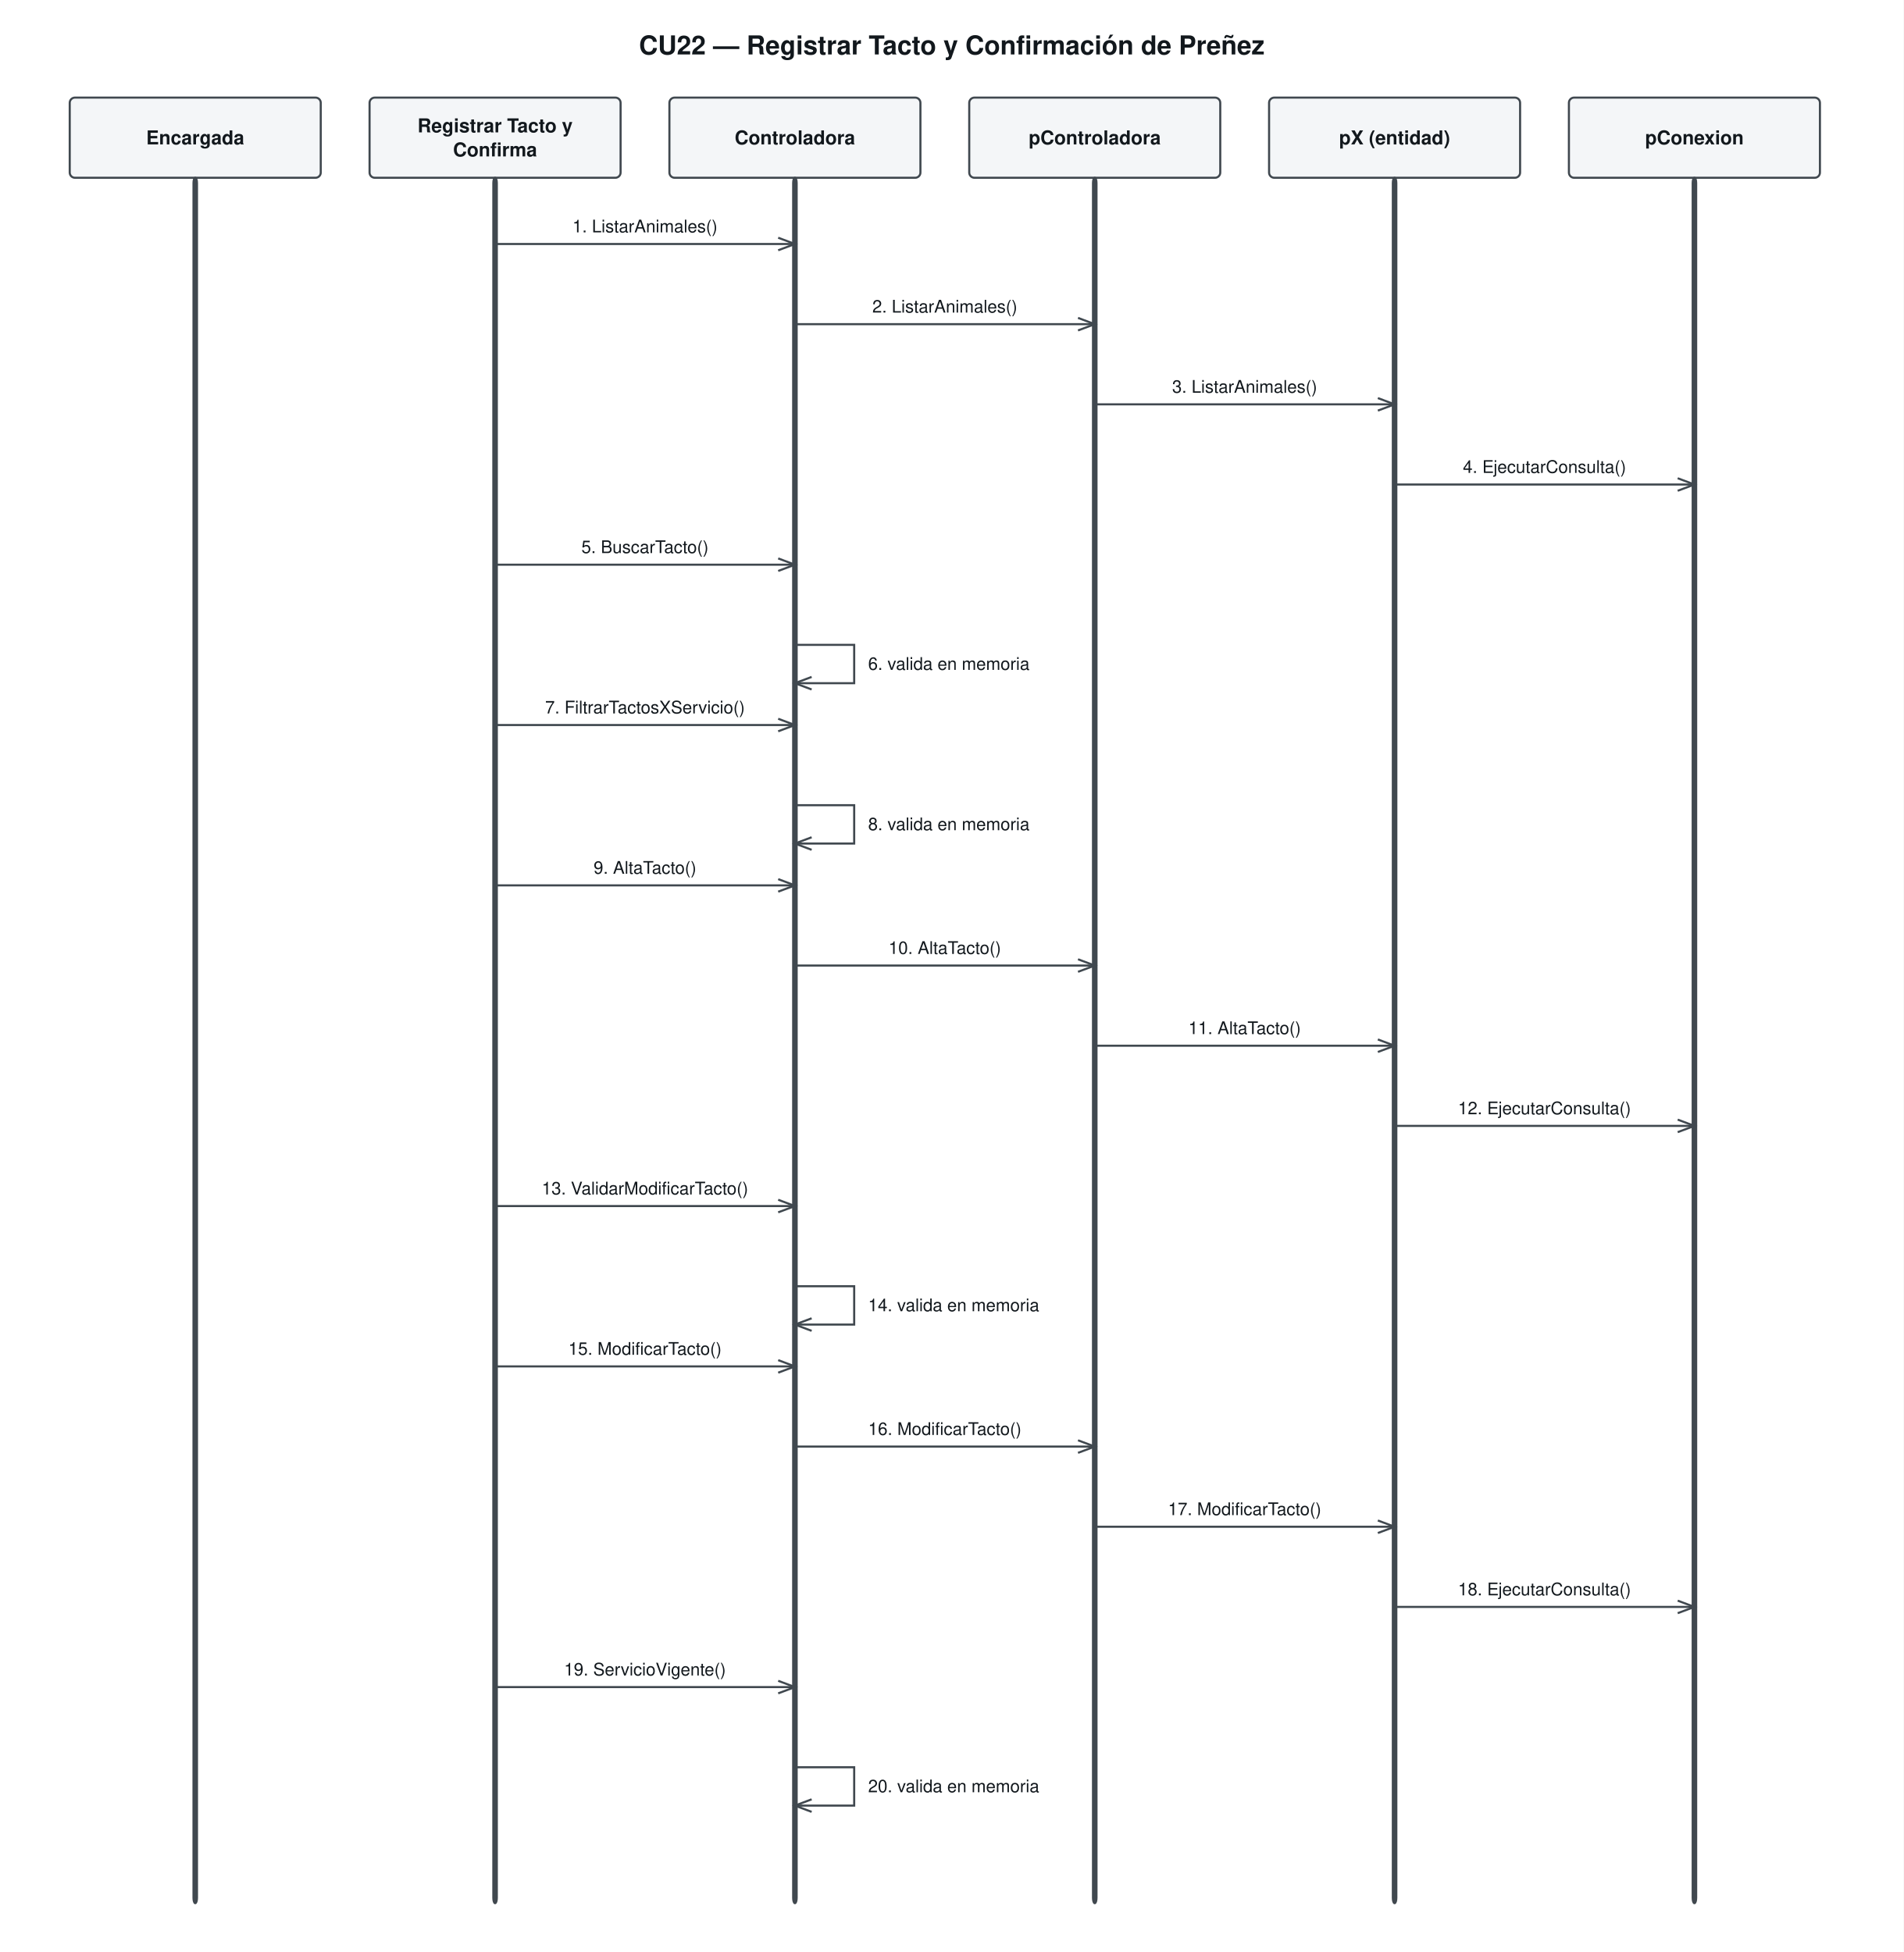
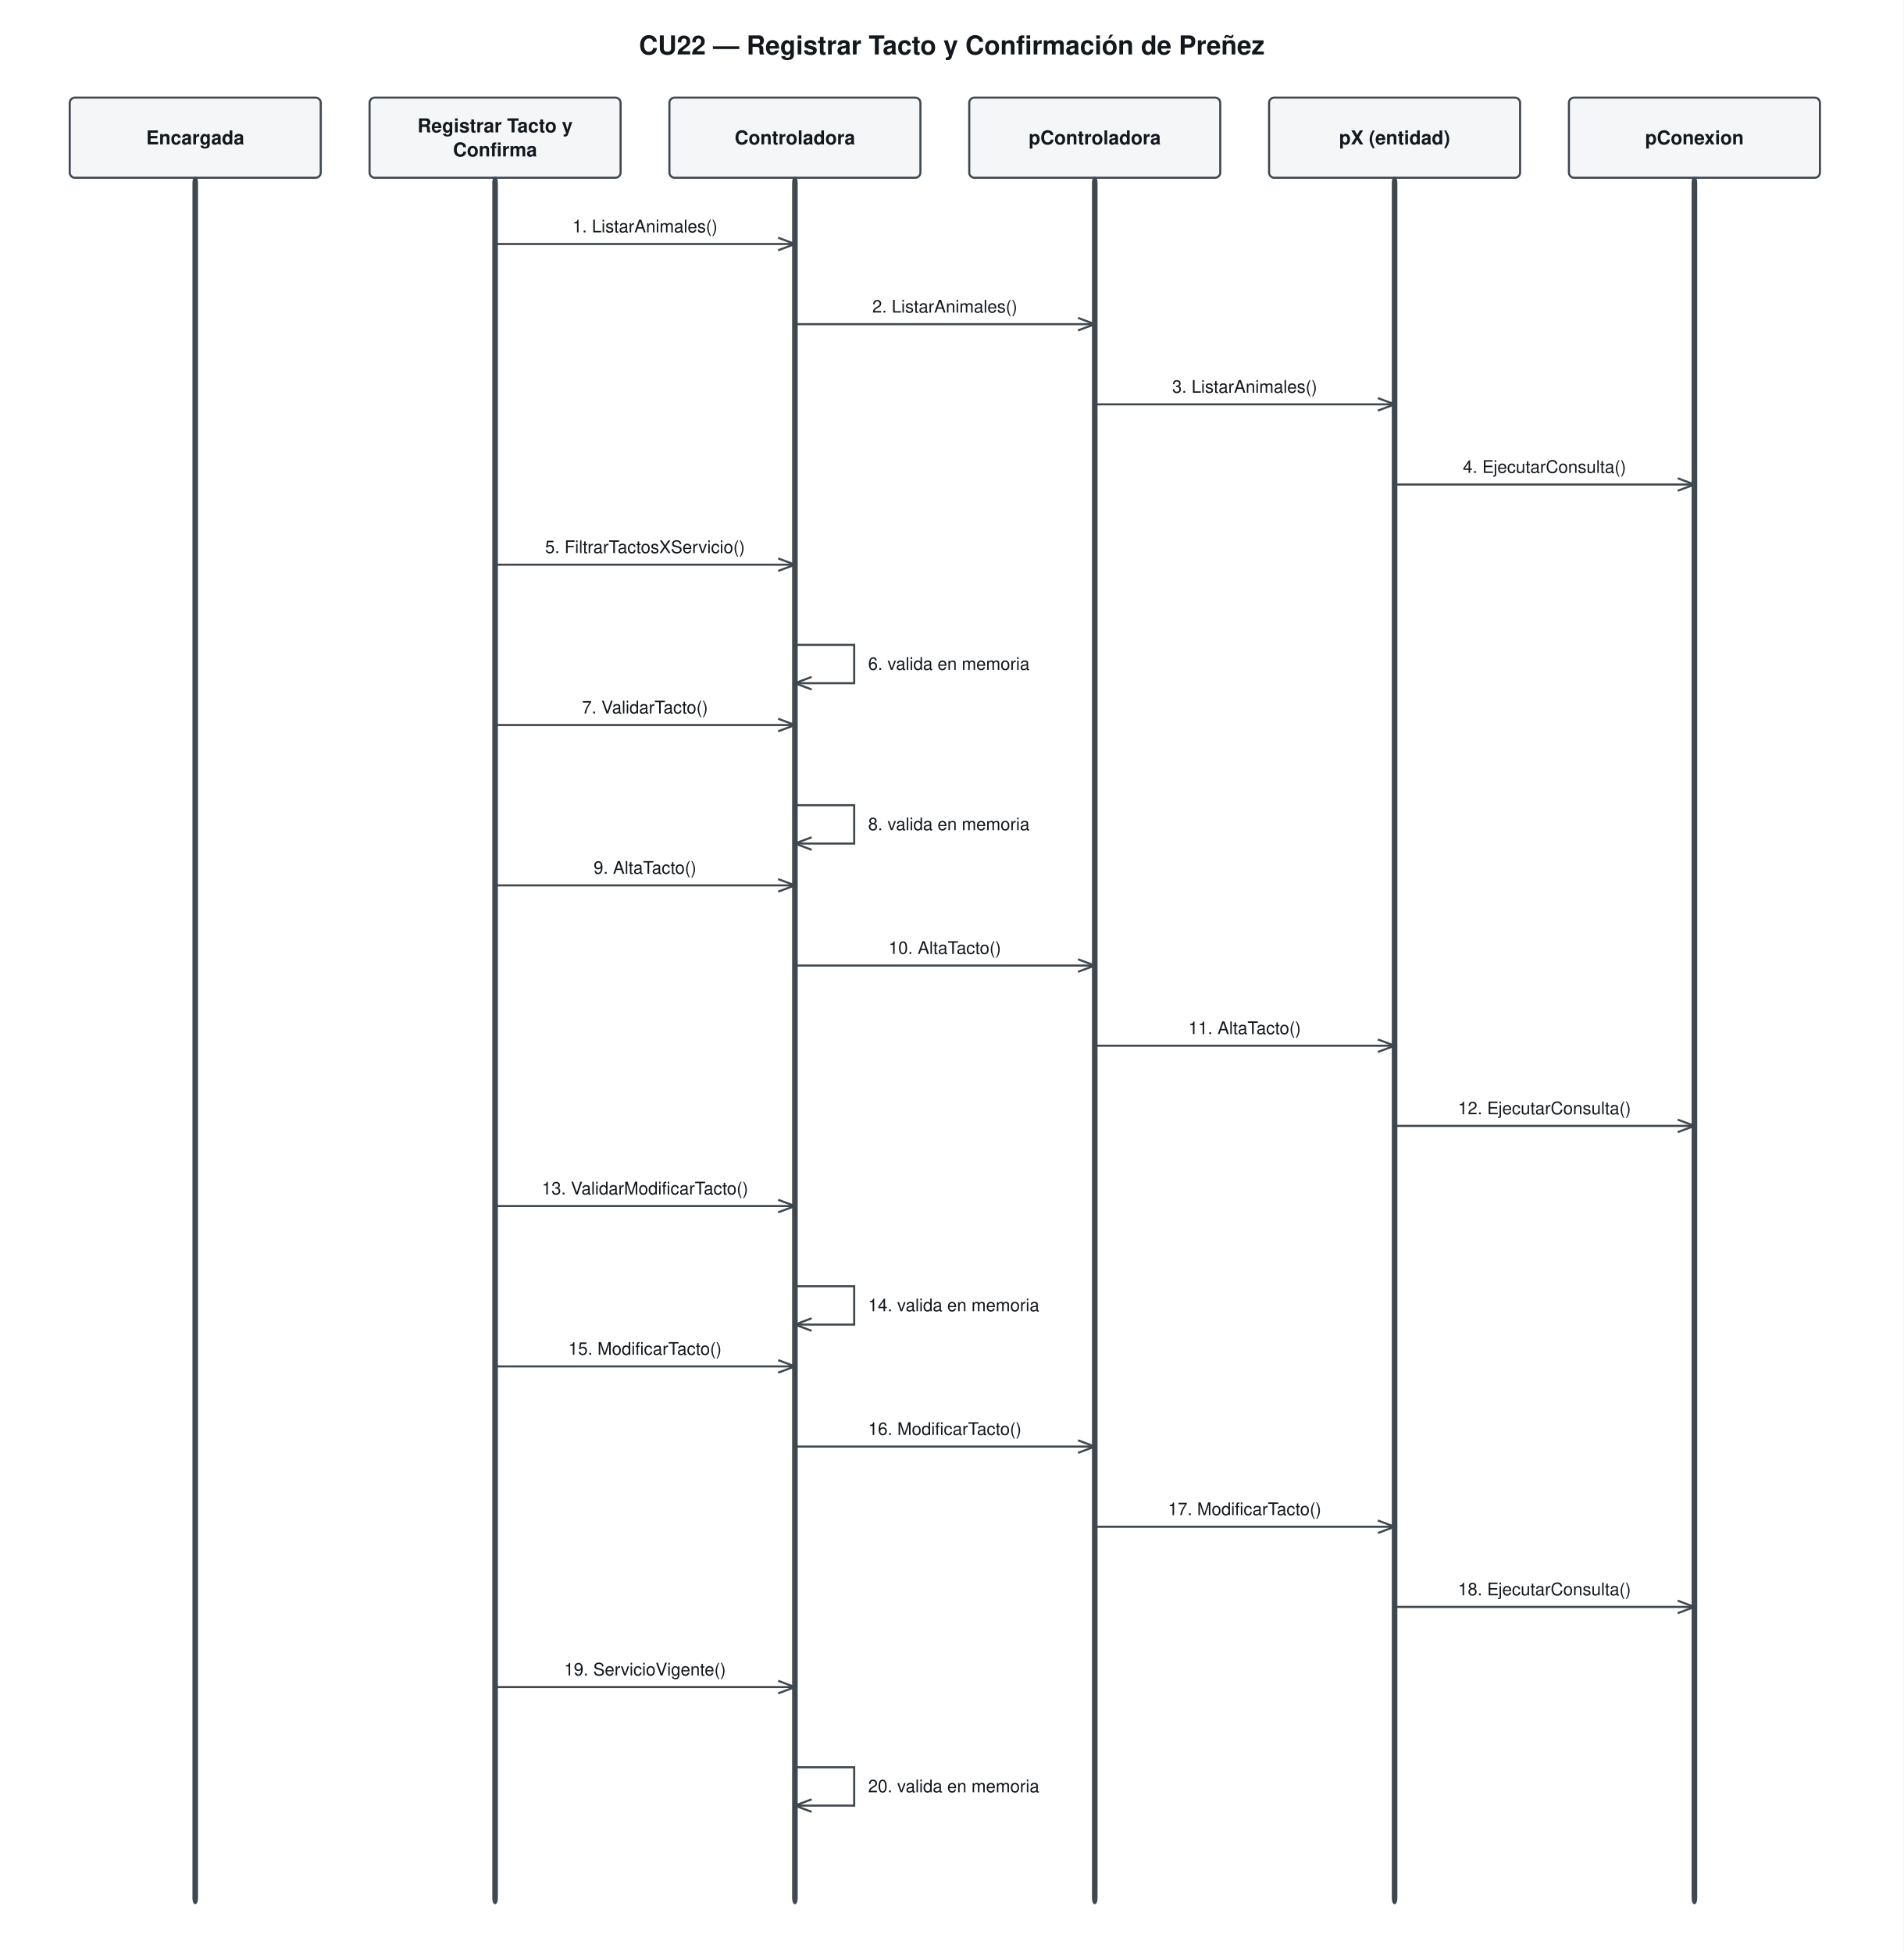
<svg xmlns="http://www.w3.org/2000/svg" width="1092" height="1120" viewBox="0 0 1092 1120">
  <rect width="100%" height="100%" fill="#ffffff" />
  <text x="546.0" y="26.0" font-family="Helvetica, Arial, sans-serif" font-size="15" font-weight="600" fill="#12181d" text-anchor="middle" dominant-baseline="middle">CU22 — Registrar Tacto y Confirmación de Preñez</text>
  <rect x="40.0" y="56.0" width="144.0" height="46.0" rx="3" fill="#f4f6f8" stroke="#40484f" stroke-width="1.2" />
  <text x="112.0" y="79.0" font-family="Helvetica, Arial, sans-serif" font-size="11" font-weight="600" fill="#12181d" text-anchor="middle" dominant-baseline="middle">Encargada</text>
  <rect x="111.0" y="102.0" width="2.0" height="990.0" rx="3" fill="#40484f" stroke="#40484f" stroke-width="1.2" />
  <rect x="212.0" y="56.0" width="144.0" height="46.0" rx="3" fill="#f4f6f8" stroke="#40484f" stroke-width="1.2" />
  <text x="284.0" y="72.1" font-family="Helvetica, Arial, sans-serif" font-size="11" font-weight="600" fill="#12181d" text-anchor="middle" dominant-baseline="middle">Registrar Tacto y</text>
  <text x="284.0" y="85.9" font-family="Helvetica, Arial, sans-serif" font-size="11" font-weight="600" fill="#12181d" text-anchor="middle" dominant-baseline="middle">Confirma</text>
  <rect x="283.0" y="102.0" width="2.0" height="990.0" rx="3" fill="#40484f" stroke="#40484f" stroke-width="1.2" />
  <rect x="384.0" y="56.0" width="144.0" height="46.0" rx="3" fill="#f4f6f8" stroke="#40484f" stroke-width="1.2" />
  <text x="456.0" y="79.0" font-family="Helvetica, Arial, sans-serif" font-size="11" font-weight="600" fill="#12181d" text-anchor="middle" dominant-baseline="middle">Controladora</text>
  <rect x="455.0" y="102.0" width="2.0" height="990.0" rx="3" fill="#40484f" stroke="#40484f" stroke-width="1.2" />
  <rect x="556.0" y="56.0" width="144.0" height="46.0" rx="3" fill="#f4f6f8" stroke="#40484f" stroke-width="1.2" />
  <text x="628.0" y="79.0" font-family="Helvetica, Arial, sans-serif" font-size="11" font-weight="600" fill="#12181d" text-anchor="middle" dominant-baseline="middle">pControladora</text>
  <rect x="627.0" y="102.0" width="2.0" height="990.0" rx="3" fill="#40484f" stroke="#40484f" stroke-width="1.2" />
  <rect x="728.0" y="56.0" width="144.0" height="46.0" rx="3" fill="#f4f6f8" stroke="#40484f" stroke-width="1.2" />
  <text x="800.0" y="79.0" font-family="Helvetica, Arial, sans-serif" font-size="11" font-weight="600" fill="#12181d" text-anchor="middle" dominant-baseline="middle">pX (entidad)</text>
  <rect x="799.0" y="102.0" width="2.0" height="990.0" rx="3" fill="#40484f" stroke="#40484f" stroke-width="1.2" />
  <rect x="900.0" y="56.0" width="144.0" height="46.0" rx="3" fill="#f4f6f8" stroke="#40484f" stroke-width="1.2" />
  <text x="972.0" y="79.0" font-family="Helvetica, Arial, sans-serif" font-size="11" font-weight="600" fill="#12181d" text-anchor="middle" dominant-baseline="middle">pConexion</text>
  <rect x="971.0" y="102.0" width="2.0" height="990.0" rx="3" fill="#40484f" stroke="#40484f" stroke-width="1.2" />
  <line x1="284.0" y1="140.0" x2="456.0" y2="140.0" stroke="#40484f" stroke-width="1.2" />
  <path d="M 446.4 143.6 L 456.0 140.0 L 446.4 136.4" fill="none" stroke="#40484f" stroke-width="1.2" />
  <text x="370.0" y="130.0" font-family="Helvetica, Arial, sans-serif" font-size="10" fill="#12181d" text-anchor="middle" dominant-baseline="middle">1. ListarAnimales()</text>
  <line x1="456.0" y1="186.0" x2="628.0" y2="186.0" stroke="#40484f" stroke-width="1.2" />
  <path d="M 618.4 189.6 L 628.0 186.0 L 618.4 182.4" fill="none" stroke="#40484f" stroke-width="1.2" />
  <text x="542.0" y="176.0" font-family="Helvetica, Arial, sans-serif" font-size="10" fill="#12181d" text-anchor="middle" dominant-baseline="middle">2. ListarAnimales()</text>
  <line x1="628.0" y1="232.0" x2="800.0" y2="232.0" stroke="#40484f" stroke-width="1.2" />
  <path d="M 790.4 235.6 L 800.0 232.0 L 790.4 228.4" fill="none" stroke="#40484f" stroke-width="1.2" />
  <text x="714.0" y="222.0" font-family="Helvetica, Arial, sans-serif" font-size="10" fill="#12181d" text-anchor="middle" dominant-baseline="middle">3. ListarAnimales()</text>
  <line x1="800.0" y1="278.0" x2="972.0" y2="278.0" stroke="#40484f" stroke-width="1.2" />
  <path d="M 962.4 281.6 L 972.0 278.0 L 962.4 274.4" fill="none" stroke="#40484f" stroke-width="1.2" />
  <text x="886.0" y="268.0" font-family="Helvetica, Arial, sans-serif" font-size="10" fill="#12181d" text-anchor="middle" dominant-baseline="middle">4. EjecutarConsulta()</text>
  <line x1="284.0" y1="324.0" x2="456.0" y2="324.0" stroke="#40484f" stroke-width="1.2" />
  <path d="M 446.4 327.6 L 456.0 324.0 L 446.4 320.4" fill="none" stroke="#40484f" stroke-width="1.2" />
-   <text x="370.0" y="314.0" font-family="Helvetica, Arial, sans-serif" font-size="10" fill="#12181d" text-anchor="middle" dominant-baseline="middle">5. BuscarTacto()</text>
+   <text x="370.0" y="314.0" font-family="Helvetica, Arial, sans-serif" font-size="10" fill="#12181d" text-anchor="middle" dominant-baseline="middle">5. FiltrarTactosXServicio()</text>
  <path d="M 456.0 370.0 h 34 v 22 h -34" fill="none" stroke="#40484f" stroke-width="1.2" />
  <path d="M 465.6 388.4 L 456.0 392.0 L 465.6 395.6" fill="none" stroke="#40484f" stroke-width="1.2" />
  <text x="498.0" y="381.0" font-family="Helvetica, Arial, sans-serif" font-size="10" fill="#12181d" text-anchor="start" dominant-baseline="middle">6. valida en memoria</text>
  <line x1="284.0" y1="416.0" x2="456.0" y2="416.0" stroke="#40484f" stroke-width="1.2" />
  <path d="M 446.4 419.6 L 456.0 416.0 L 446.4 412.4" fill="none" stroke="#40484f" stroke-width="1.2" />
-   <text x="370.0" y="406.0" font-family="Helvetica, Arial, sans-serif" font-size="10" fill="#12181d" text-anchor="middle" dominant-baseline="middle">7. FiltrarTactosXServicio()</text>
+   <text x="370.0" y="406.0" font-family="Helvetica, Arial, sans-serif" font-size="10" fill="#12181d" text-anchor="middle" dominant-baseline="middle">7. ValidarTacto()</text>
  <path d="M 456.0 462.0 h 34 v 22 h -34" fill="none" stroke="#40484f" stroke-width="1.2" />
  <path d="M 465.6 480.4 L 456.0 484.0 L 465.6 487.6" fill="none" stroke="#40484f" stroke-width="1.2" />
  <text x="498.0" y="473.0" font-family="Helvetica, Arial, sans-serif" font-size="10" fill="#12181d" text-anchor="start" dominant-baseline="middle">8. valida en memoria</text>
  <line x1="284.0" y1="508.0" x2="456.0" y2="508.0" stroke="#40484f" stroke-width="1.2" />
  <path d="M 446.4 511.6 L 456.0 508.0 L 446.4 504.4" fill="none" stroke="#40484f" stroke-width="1.2" />
  <text x="370.0" y="498.0" font-family="Helvetica, Arial, sans-serif" font-size="10" fill="#12181d" text-anchor="middle" dominant-baseline="middle">9. AltaTacto()</text>
  <line x1="456.0" y1="554.0" x2="628.0" y2="554.0" stroke="#40484f" stroke-width="1.2" />
  <path d="M 618.4 557.6 L 628.0 554.0 L 618.4 550.4" fill="none" stroke="#40484f" stroke-width="1.2" />
  <text x="542.0" y="544.0" font-family="Helvetica, Arial, sans-serif" font-size="10" fill="#12181d" text-anchor="middle" dominant-baseline="middle">10. AltaTacto()</text>
  <line x1="628.0" y1="600.0" x2="800.0" y2="600.0" stroke="#40484f" stroke-width="1.2" />
  <path d="M 790.4 603.6 L 800.0 600.0 L 790.4 596.4" fill="none" stroke="#40484f" stroke-width="1.2" />
  <text x="714.0" y="590.0" font-family="Helvetica, Arial, sans-serif" font-size="10" fill="#12181d" text-anchor="middle" dominant-baseline="middle">11. AltaTacto()</text>
  <line x1="800.0" y1="646.0" x2="972.0" y2="646.0" stroke="#40484f" stroke-width="1.2" />
  <path d="M 962.4 649.6 L 972.0 646.0 L 962.4 642.4" fill="none" stroke="#40484f" stroke-width="1.2" />
  <text x="886.0" y="636.0" font-family="Helvetica, Arial, sans-serif" font-size="10" fill="#12181d" text-anchor="middle" dominant-baseline="middle">12. EjecutarConsulta()</text>
  <line x1="284.0" y1="692.0" x2="456.0" y2="692.0" stroke="#40484f" stroke-width="1.2" />
  <path d="M 446.4 695.6 L 456.0 692.0 L 446.4 688.4" fill="none" stroke="#40484f" stroke-width="1.2" />
  <text x="370.0" y="682.0" font-family="Helvetica, Arial, sans-serif" font-size="10" fill="#12181d" text-anchor="middle" dominant-baseline="middle">13. ValidarModificarTacto()</text>
  <path d="M 456.0 738.0 h 34 v 22 h -34" fill="none" stroke="#40484f" stroke-width="1.2" />
  <path d="M 465.6 756.4 L 456.0 760.0 L 465.6 763.6" fill="none" stroke="#40484f" stroke-width="1.2" />
  <text x="498.0" y="749.0" font-family="Helvetica, Arial, sans-serif" font-size="10" fill="#12181d" text-anchor="start" dominant-baseline="middle">14. valida en memoria</text>
  <line x1="284.0" y1="784.0" x2="456.0" y2="784.0" stroke="#40484f" stroke-width="1.2" />
  <path d="M 446.4 787.6 L 456.0 784.0 L 446.4 780.4" fill="none" stroke="#40484f" stroke-width="1.2" />
  <text x="370.0" y="774.0" font-family="Helvetica, Arial, sans-serif" font-size="10" fill="#12181d" text-anchor="middle" dominant-baseline="middle">15. ModificarTacto()</text>
  <line x1="456.0" y1="830.0" x2="628.0" y2="830.0" stroke="#40484f" stroke-width="1.2" />
  <path d="M 618.4 833.6 L 628.0 830.0 L 618.4 826.4" fill="none" stroke="#40484f" stroke-width="1.2" />
  <text x="542.0" y="820.0" font-family="Helvetica, Arial, sans-serif" font-size="10" fill="#12181d" text-anchor="middle" dominant-baseline="middle">16. ModificarTacto()</text>
  <line x1="628.0" y1="876.0" x2="800.0" y2="876.0" stroke="#40484f" stroke-width="1.2" />
  <path d="M 790.4 879.6 L 800.0 876.0 L 790.4 872.4" fill="none" stroke="#40484f" stroke-width="1.2" />
  <text x="714.0" y="866.0" font-family="Helvetica, Arial, sans-serif" font-size="10" fill="#12181d" text-anchor="middle" dominant-baseline="middle">17. ModificarTacto()</text>
  <line x1="800.0" y1="922.0" x2="972.0" y2="922.0" stroke="#40484f" stroke-width="1.2" />
  <path d="M 962.4 925.6 L 972.0 922.0 L 962.4 918.4" fill="none" stroke="#40484f" stroke-width="1.2" />
  <text x="886.0" y="912.0" font-family="Helvetica, Arial, sans-serif" font-size="10" fill="#12181d" text-anchor="middle" dominant-baseline="middle">18. EjecutarConsulta()</text>
  <line x1="284.0" y1="968.0" x2="456.0" y2="968.0" stroke="#40484f" stroke-width="1.2" />
  <path d="M 446.4 971.6 L 456.0 968.0 L 446.4 964.4" fill="none" stroke="#40484f" stroke-width="1.2" />
  <text x="370.0" y="958.0" font-family="Helvetica, Arial, sans-serif" font-size="10" fill="#12181d" text-anchor="middle" dominant-baseline="middle">19. ServicioVigente()</text>
  <path d="M 456.0 1014.0 h 34 v 22 h -34" fill="none" stroke="#40484f" stroke-width="1.2" />
  <path d="M 465.6 1032.4 L 456.0 1036.0 L 465.6 1039.6" fill="none" stroke="#40484f" stroke-width="1.2" />
  <text x="498.0" y="1025.0" font-family="Helvetica, Arial, sans-serif" font-size="10" fill="#12181d" text-anchor="start" dominant-baseline="middle">20. valida en memoria</text>
</svg>
